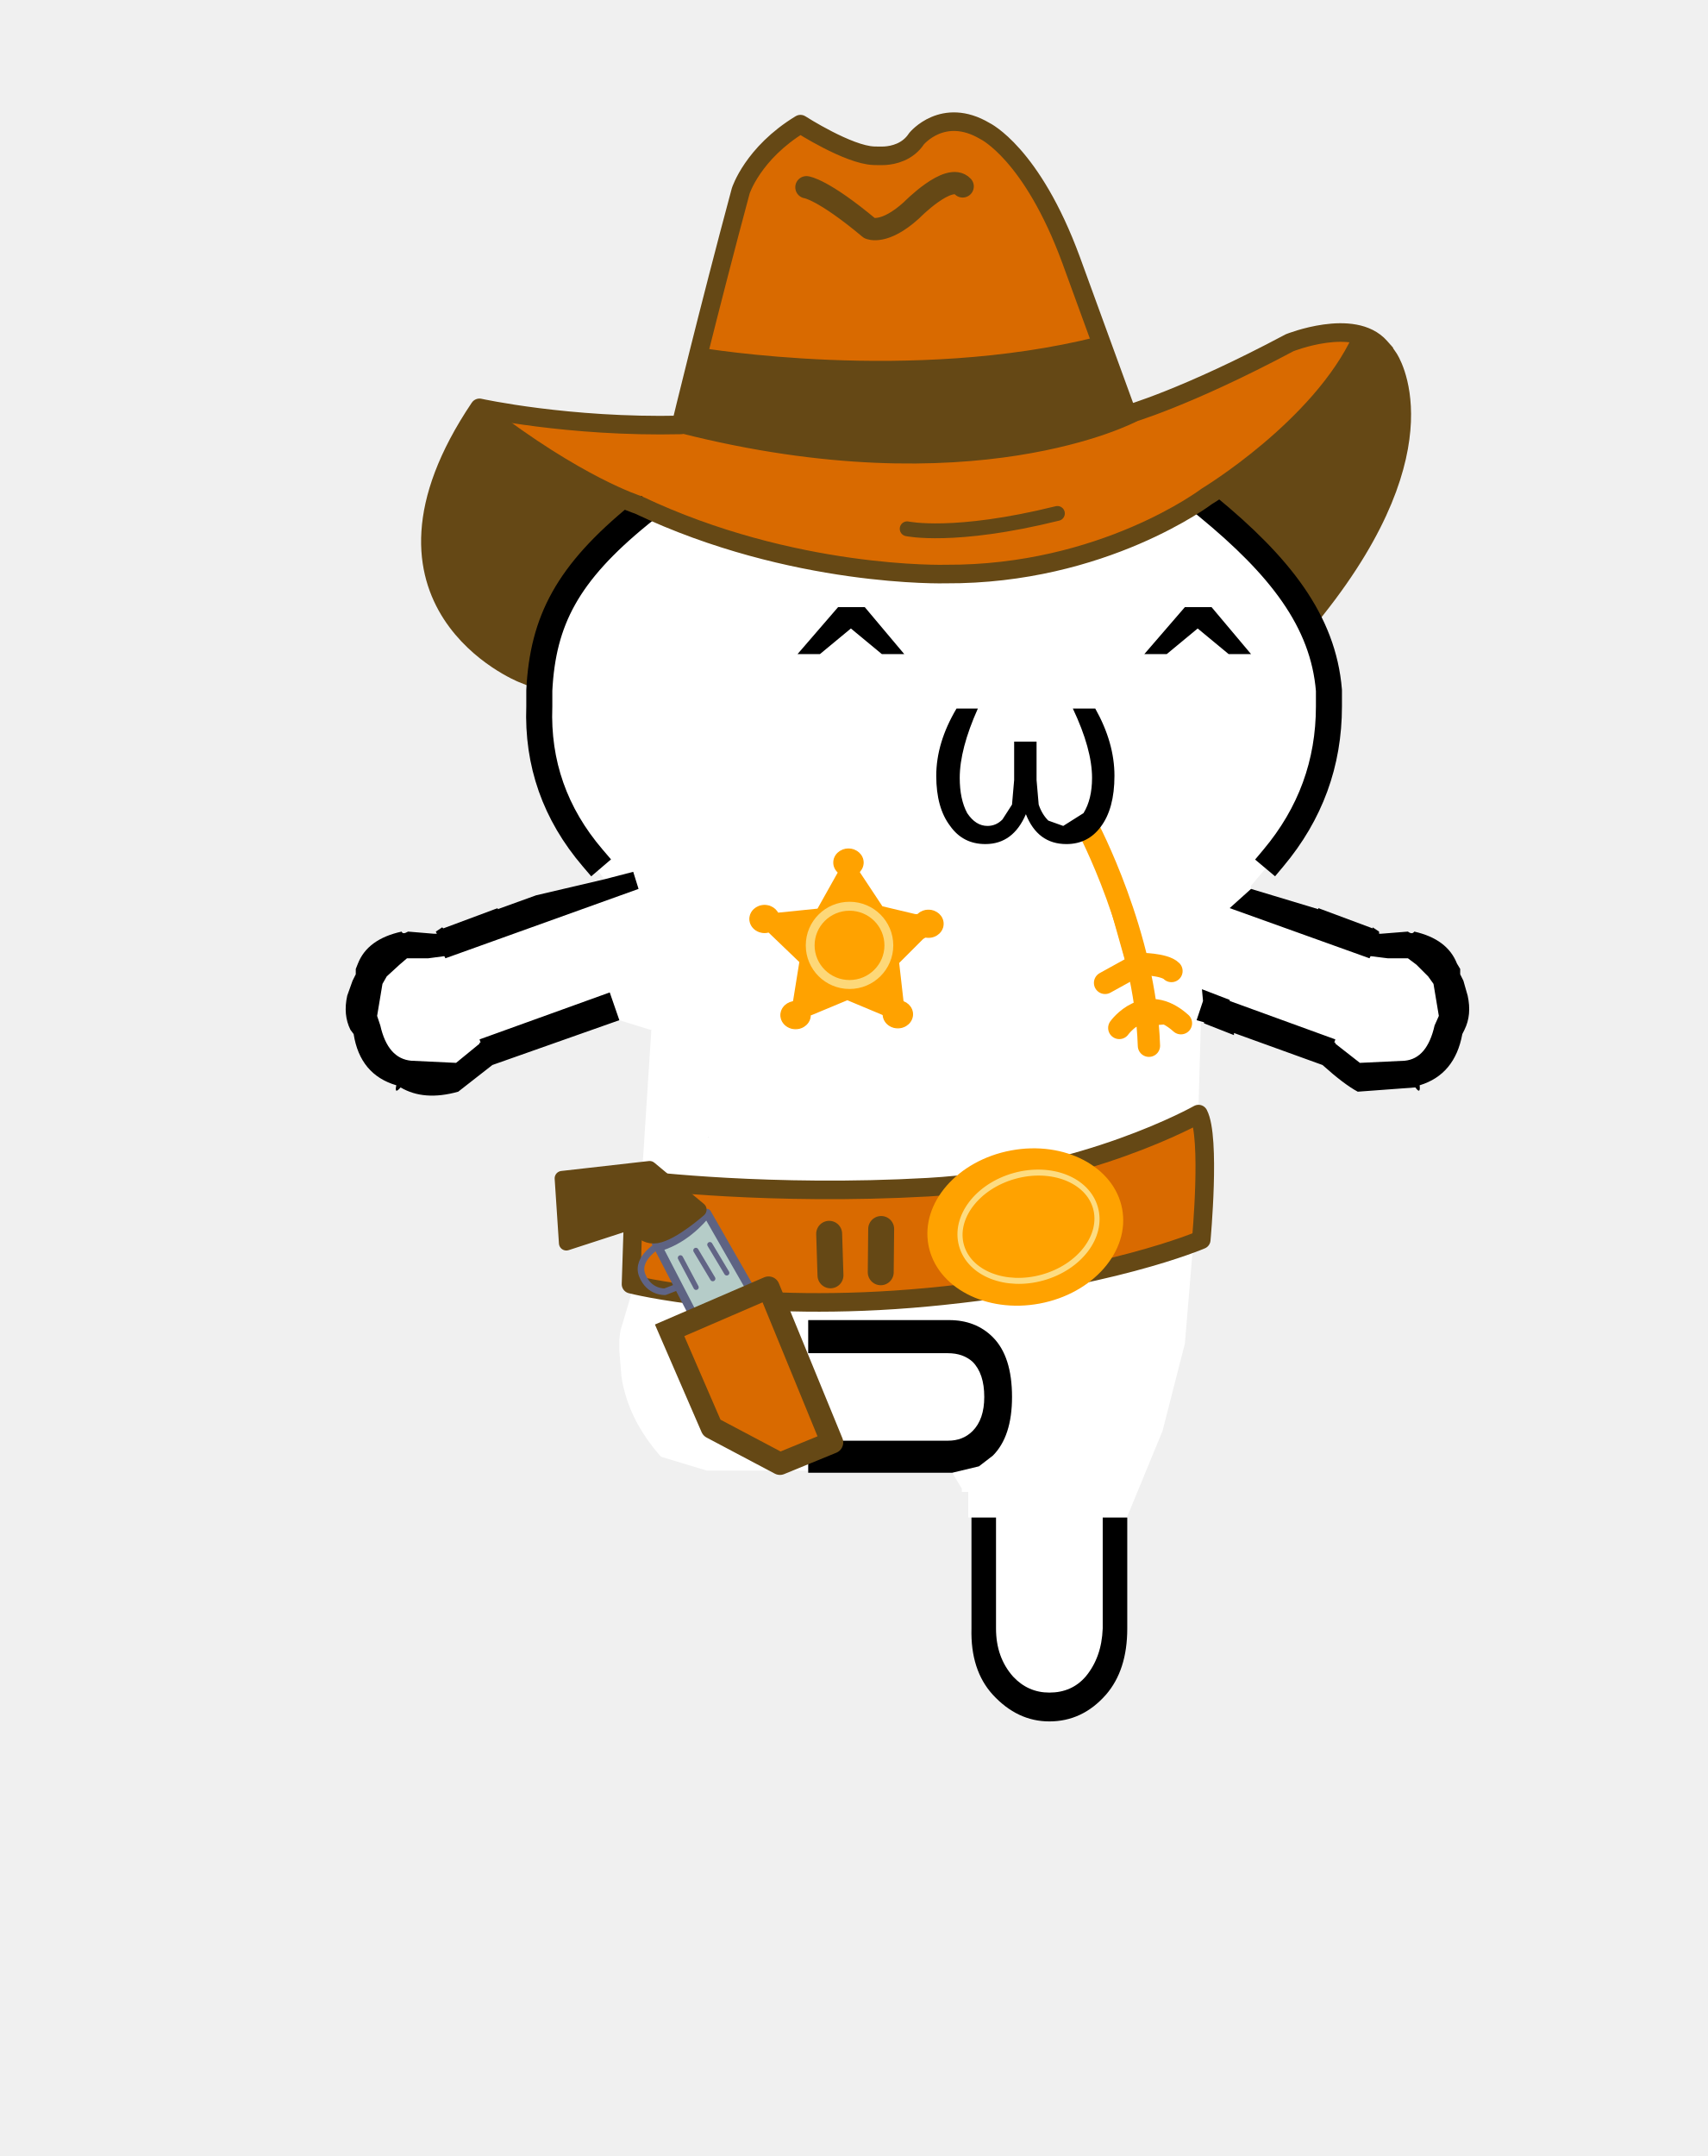
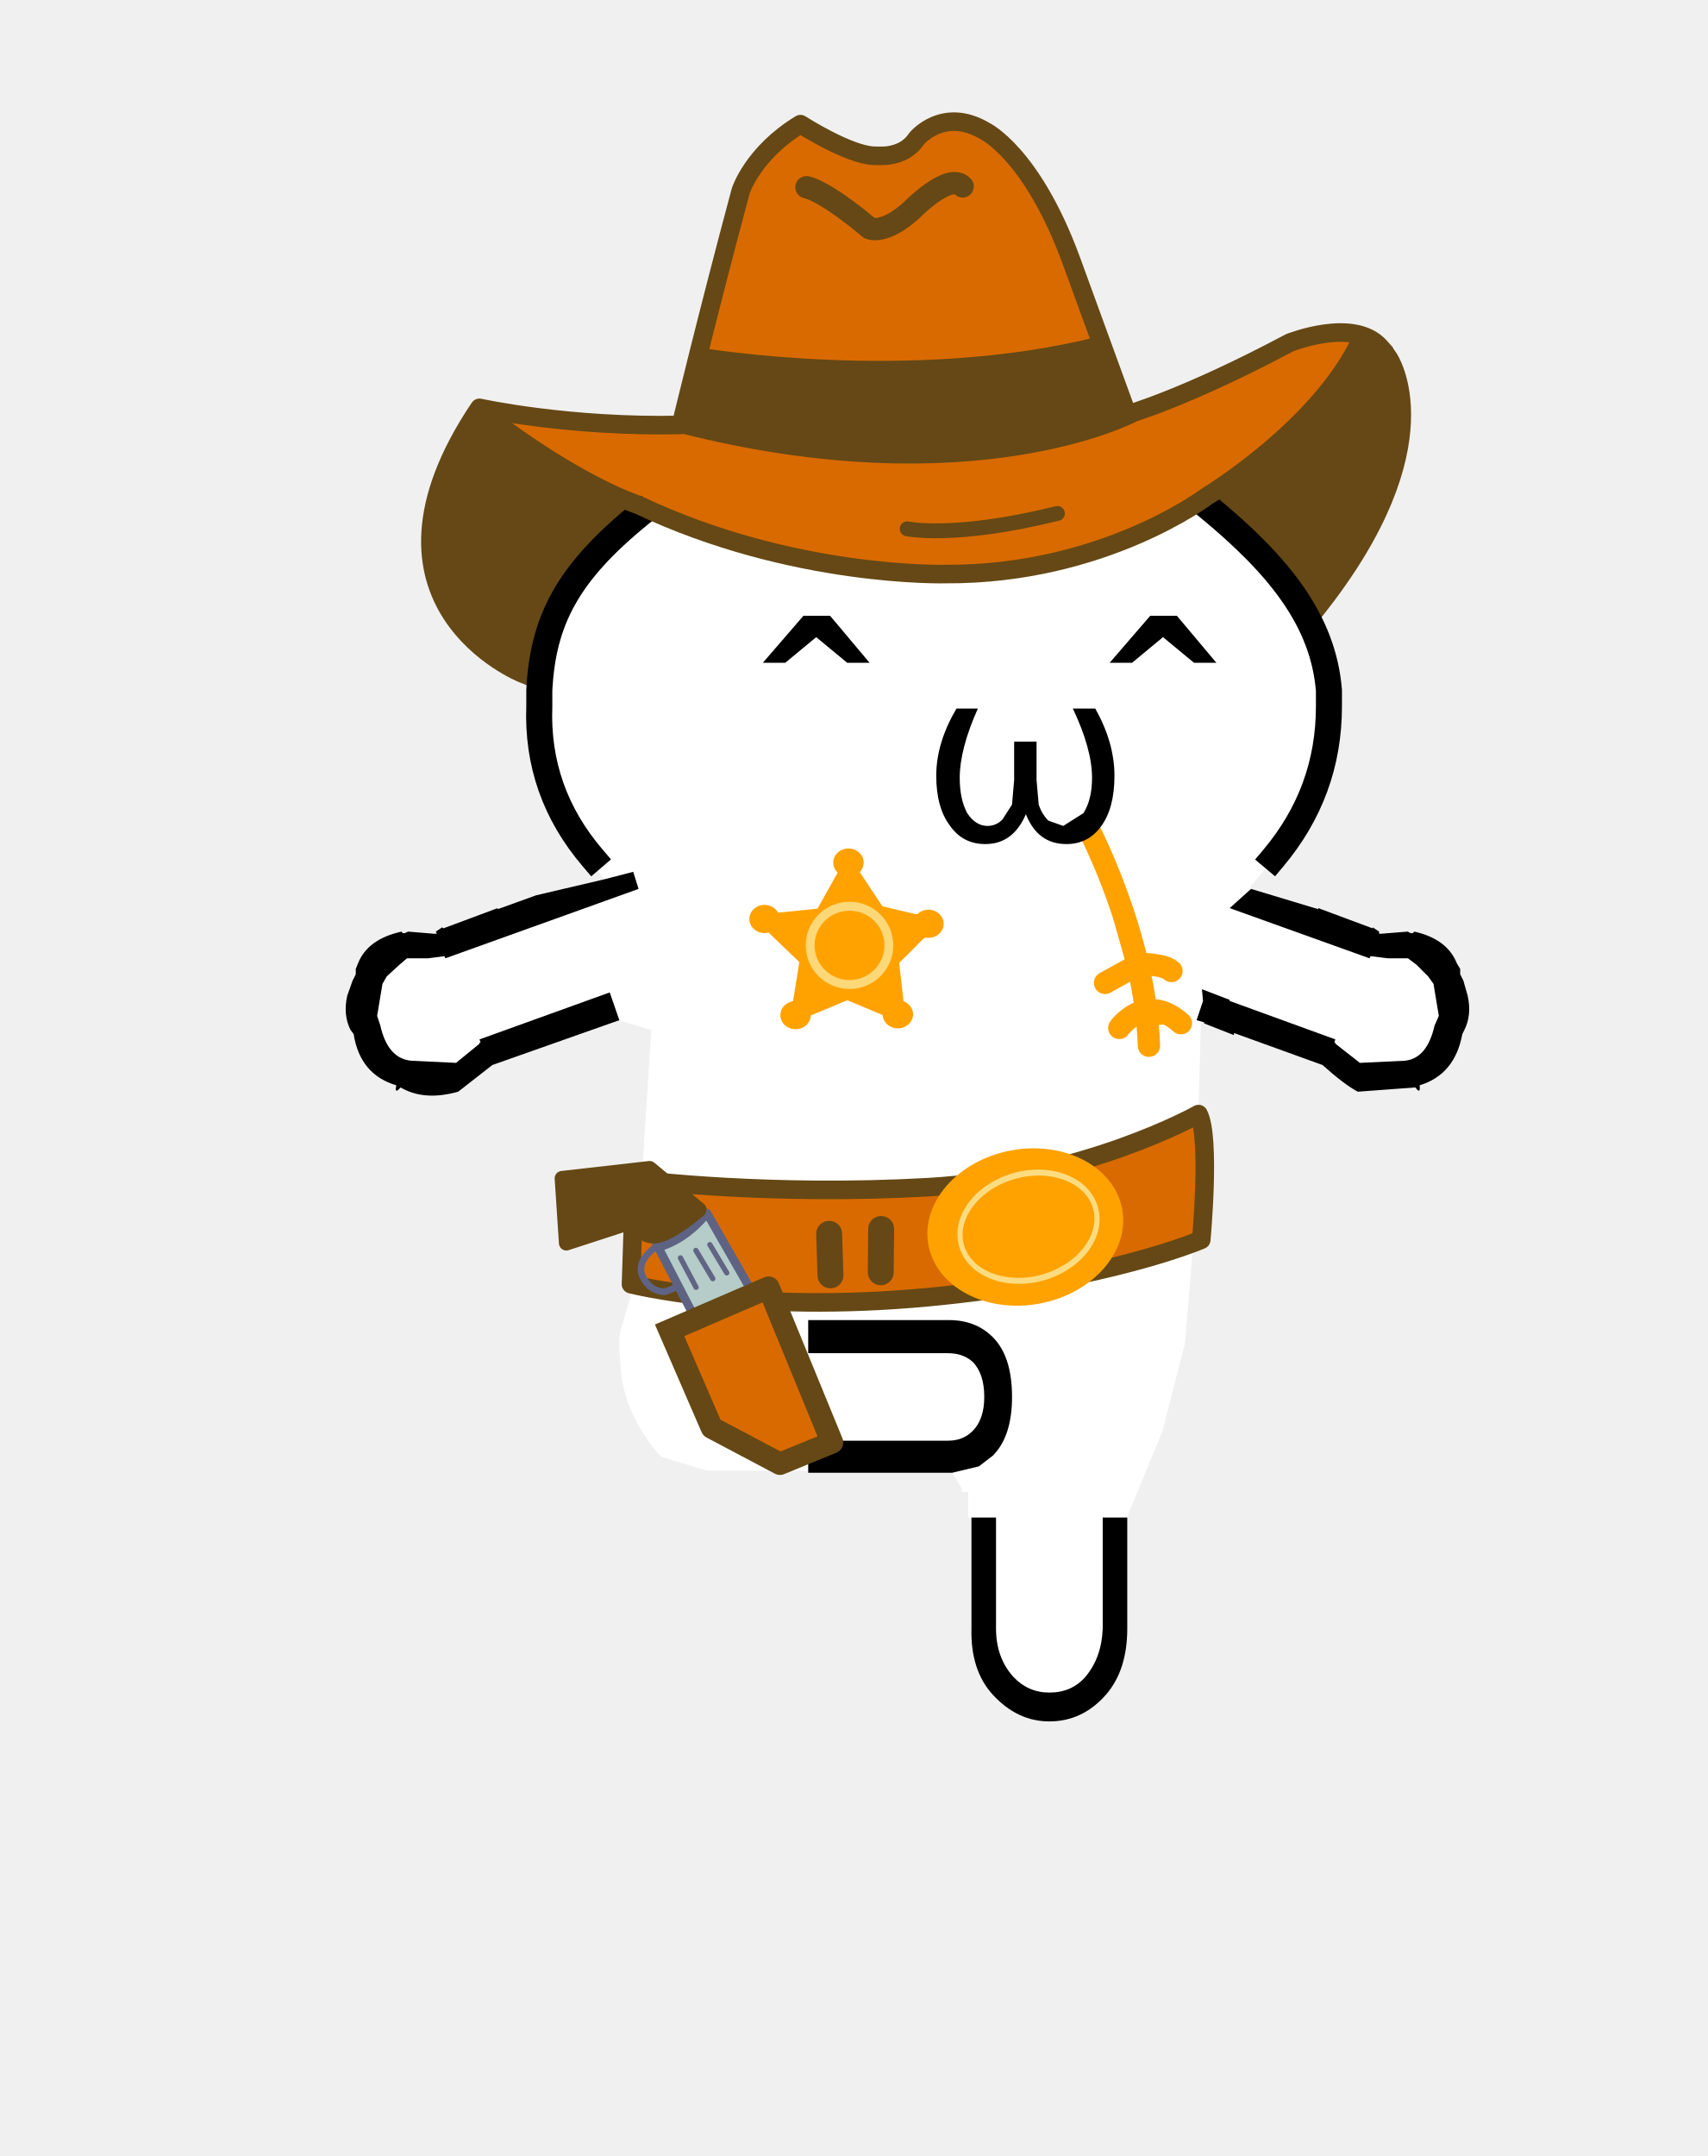
<svg xmlns="http://www.w3.org/2000/svg" height="202" width="160">
  <g style="clip-rule:evenodd;fill-rule:evenodd;stroke-linecap:round;stroke-linejoin:round;stroke-miterlimit:1.5">
    <path d="m41.191 34.141 10.4 6.08 5.6 2.24 6.16 3.2 6.16 2.16 6.16 1.12 7.52.32 6.24-.4 5.76-1.04 4.48-1.28 4-1.84 5.04-3.36 3.68-3.84 3.6-5.2 2.08-3.76 4.56-.88 2.32 1.28 1.04 3.84v4.48l-1.04 5.52-2.24 3.76-2.24 3.52-1.68 1.76-73.28 7.52-2.88-2.4-2.48-2.8-2.24-2.8-1.2-3.6-.08-4 .56-3.68 1.12-3.44z" style="fill:#654815" transform="translate(4.2 4.283)" />
    <path d="M-15.5-41.55c-1.767-2.067-2.6-4.433-2.5-7.1v-.75c.167-3.267 1.95-6.283 5.35-9.05C-8.983-61.817-4.6-63.667.5-64c5.067.333 9.417 2.183 13.05 5.55 3.367 2.767 5.183 5.783 5.45 9.05v.75c0 2.667-.867 5.033-2.6 7.1h.1-.05l-1.1 1.3v.15l-1 .9 6.55 2.35.05-.1.8.1h.95l.4.3.55.55.25.35.25 1.5-.2.45c-.233 1.033-.7 1.583-1.4 1.65l-2.1.1-1.15-.9v-.05h-.05l.05-.15-4.95-1.8v-.05l-1.3-.5.05.55-.3.9.35.1v.05l-.15-.05-.25 8.85h-.05l-.05 1.5h.05v.1l-.05.4h-.05l-.35 4.2-1.05 4.1-1.65 4v.05H8.4v5.2c-.033.9-.3 1.65-.8 2.25-.433.5-1 .75-1.7.75-.667 0-1.233-.25-1.7-.75-.533-.6-.8-1.35-.8-2.25v-5.2H2.1v-1.2h-.3V-12l-.45-.75 1.25-.3.65-.5c.6-.6.9-1.517.9-2.75 0-1.267-.3-2.2-.9-2.8-.533-.533-1.217-.8-2.05-.8h-6.6v1.55h6.55c.467 0 .85.133 1.15.4.367.367.55.917.55 1.65 0 .7-.183 1.233-.55 1.6-.3.3-.683.45-1.15.45H-5.4v1.4h-4.75l-2.15-.65c-1.033-1.167-1.65-2.417-1.85-3.75l-.1-1.2V-19l.05-.4.55-1.85h.1v-.55l.15-.15v-1.35l.15-2.4v-.05l.5-7.75h-.05l-1.45-.45-.45-1.3-6.1 2.2.05.15h-.05v.05l-1.1.9-2.1-.1c-.733-.067-1.217-.617-1.45-1.65l-.15-.45.25-1.5.2-.35.6-.55.35-.3h1l.75-.1.05.1 9.05-3.25-.25-.8-1.35.35-.75-1h.2m1.75 19.65-.05-.1.05.1m3.65-6.6v.05h.05l-.05-.05" style="fill:#fff" transform="matrix(2 0 0 2 86.541 163.483)" />
    <path d="m117.241 83.283 6.3 1.9v-.1l5.1 1.9v-.1l.6.4v.2h.2l2.5-.2c.266.2.466.2.6 0 2.066.466 3.4 1.466 4 3l.3.5v.5l.3.6.4 1.4c.266 1.2.166 2.266-.3 3.2l-.2.4c-.466 2.534-1.8 4.134-4 4.8.066.6-.066.666-.4.2l-5.4.4c-.866-.466-1.966-1.3-3.3-2.5l-8.3-3v.2l-2.8-1.1v-.1l-.7-.2.6-1.8-.1-1.1 2.6 1v.1l9.9 3.6-.1.3h.1v.1l2.3 1.8 4.2-.2c1.4-.134 2.334-1.234 2.8-3.3l.4-.9-.5-3-.5-.7-1.1-1.1-.8-.6h-1.9l-1.6-.2-.1.2-13.1-4.7 2-1.8m-11.6 58.9v10.4c0 2.6-.666 4.666-2 6.2-1.466 1.666-3.234 2.5-5.3 2.5-2 0-3.766-.834-5.3-2.5-1.4-1.534-2.066-3.6-2-6.2v-10.4h2.3v10.4c0 1.8.534 3.3 1.6 4.5.934 1 2.066 1.5 3.4 1.5 1.4 0 2.534-.5 3.4-1.5 1-1.2 1.534-2.7 1.6-4.5v-10.4h2.3m-16.4-4.2h-13.5v-3h13.1c.934 0 1.7-.3 2.3-.9.734-.734 1.1-1.8 1.1-3.2 0-1.466-.366-2.566-1.1-3.3-.6-.534-1.366-.8-2.3-.8h-13.1v-3.1h13.2c1.666 0 3.034.534 4.1 1.6 1.2 1.2 1.8 3.066 1.8 5.6 0 2.466-.6 4.3-1.8 5.5l-1.3 1-2.5.6m-31.2-42.4-11.9 4.2-3.2 2.5c-2.134.6-3.934.466-5.4-.4-.4.466-.534.4-.4-.2-2.266-.666-3.6-2.266-4-4.8l-.3-.4c-.466-.934-.566-2-.3-3.2l.5-1.4.3-.6v-.5l.2-.5c.6-1.534 1.966-2.534 4.1-3 .066.2.266.2.6 0l2.4.2h.3l-.1-.2.6-.4.1.1 5.1-1.9v.1l3.6-1.3 6.4-1.5 2.7-.7.5 1.6-18.1 6.5-.1-.2-1.5.2h-2l-.7.6-1.2 1.1-.4.7-.5 3 .3.9c.466 2.066 1.434 3.166 2.9 3.3l4.2.2 2.2-1.8v-.1h.1l-.1-.3 12.2-4.4.9 2.6" />
    <path d="m99.647 91.663 3.222-1.778s2.333 0 3 .667" style="fill:#ffa200;stroke:#ffa200;stroke-width:2.09px" transform="translate(3.914 .425)" />
    <path d="M97.98 76.996s5.444 10.222 5.778 20.556" style="fill:#ffa200;stroke:#ffa200;stroke-width:2.09px" transform="translate(3.914 .425)" />
    <path d="M100.98 95.885s2.444-3.444 5.778-.444" style="fill:#ffa200;stroke:#ffa200;stroke-width:2.09px" transform="translate(3.914 .425)" />
-     <path d="M97.341 75.383c.2.6.5 1.1.9 1.5l1.4.5 1.9-1.2c.534-.866.8-1.966.8-3.3 0-1.8-.6-3.966-1.8-6.5h2.1c1.2 2.134 1.8 4.234 1.8 6.3s-.434 3.666-1.3 4.8c-.8 1.066-1.866 1.6-3.2 1.6-1.8 0-3.066-.934-3.8-2.8-.8 1.866-2.066 2.8-3.8 2.8-1.4 0-2.5-.566-3.3-1.7-.866-1.134-1.3-2.7-1.3-4.7 0-2.066.634-4.166 1.9-6.3h2c-1.134 2.534-1.7 4.7-1.7 6.5 0 1.334.234 2.434.7 3.3.534.8 1.166 1.2 1.9 1.2.534 0 1-.2 1.4-.6l.9-1.4.2-2.3v-3.6h2.1v3.6l.2 2.3m16.2-18.5 3.7 4.4h-2.1l-2.9-2.4-2.9 2.4h-2.1l3.8-4.4h2.5m-32.5 0 3.7 4.4h-2.1l-2.9-2.4-2.9 2.4h-2.1l3.8-4.4h2.5" />
+     <path d="M97.341 75.383c.2.6.5 1.1.9 1.5l1.4.5 1.9-1.2c.534-.866.8-1.966.8-3.3 0-1.8-.6-3.966-1.8-6.5h2.1c1.2 2.134 1.8 4.234 1.8 6.3s-.434 3.666-1.3 4.8c-.8 1.066-1.866 1.6-3.2 1.6-1.8 0-3.066-.934-3.8-2.8-.8 1.866-2.066 2.8-3.8 2.8-1.4 0-2.5-.566-3.3-1.7-.866-1.134-1.3-2.7-1.3-4.7 0-2.066.634-4.166 1.9-6.3h2c-1.134 2.534-1.7 4.7-1.7 6.5 0 1.334.234 2.434.7 3.3.534.8 1.166 1.2 1.9 1.2.534 0 1-.2 1.4-.6l.9-1.4.2-2.3v-3.6h2.1v3.6l.2 2.3" />
    <path d="m40.951 34.141-3.92 6.88-.4 7.68 1.84 4.08 2.8 3.6 4.48 2.88 1.12.08 2.8-8.08 2.48-3.92 2.4-1.76 2.56-2.4 2.72 1.2 4.08 2.4 5.84 1.36 5.92 1.04 6.96.48 6.8-.48 6-1.28 6.16-1.84 5.36-2.72 2.16-1.2 3.04 2.24 3.2 3.68 2.72 3.52 1.12 1.04 4.88-7.84 2.16-5.28.48-6.08-.96-4.16-2-2.08-2.8-.16-3.36.64-3.52 1.44-4.4 2.48-5.76 2.08-3.04.88-2-7.84-2.32-6.4-2.56-5.68-2.24-3.44-3.6-3.6-2.8-.48-2.56.64-1.6 1.6-1.68.72-3.2-.08-3.6-1.52-1.84-1.2-2.8 2.16-2.08 2.48-1.36 4.32-1.2 4.48-1.2 4-.8 4.08-.56 3.76-.8 2.8-5.92.32-7.36-.72-5.84-.8" style="fill:#d96a00" transform="translate(4.2 4.283)" />
    <path d="M125.935 29.269s5.52 8.007-6.8 23.52m-74.4 6.02s-16.32-6.56-4-24.88c0 0 8.32 1.84 18.88 1.6 0 0 2.56-10.62 5.6-21.92 0 0 1.12-3.54 5.6-6.26 0 0 4.48 2.88 6.88 2.96 0 0 .704.023 1.048 0 .765-.052 2.125-.332 2.952-1.6 0 0 2.48-3.04 6.4-.72 0 0 4.4 2.08 8.08 12.08l5.28 14.48s5.44-1.52 15.2-6.72c0 0 6-2.4 8.48.4" style="fill:none;stroke:#654815;stroke-width:1.74px;stroke-linecap:square" transform="translate(4.2 4.283)" />
    <path d="m40.708 34.202-4.48 9.12-.08 3.04.4 3.44 1.44 3.28 2.96 3.6 5.28 2.48 1.52-5.28 2.64-3.84 4.32-4.88 1.28-1.92-7.6-3.92-5.44-3.6-2.24-1.52m82.517-7.04-1.2 3.12-5.2 5.92-8.32 6.4 3.44 3.2 4.24 4.32 2.48 3.68 2.24-3.44 3.92-5.04 1.12-4.24 1.52-6-1.2-5.04-3.04-2.88" style="fill:#654815" transform="translate(4.2 4.283)" />
    <path d="M61.455 28.701s19.76 3.36 37.28-1.04l3.36 7.2s-15.096 8-42.48 1.04z" style="fill:#654815;stroke:#654815;stroke-width:.8px" transform="translate(4.2 4.283)" />
    <path d="M71.375 13.261s1.52.16 5.92 3.84c0 0 1.36.64 3.92-1.68 0 0 3.52-3.6 4.8-2.24" style="fill:none;stroke:#654815;stroke-width:2.09px" transform="translate(4.2 4.283)" />
    <path d="M40.36 6.59c3.367 2.767 5.423 5.343 5.69 8.61v.75c0 2.667-.867 5.033-2.6 7.1m-31.9 0c-1.767-2.067-2.6-4.433-2.5-7.1v-.75c.167-3.267 1.31-5.483 4.71-8.25" style="fill:none;fill-rule:nonzero;stroke:#000;stroke-width:1.22px;stroke-linecap:square;stroke-miterlimit:4" transform="matrix(2 0 0 2 32.441 34.283)" />
    <path d="M123.382 27.482c-3.84 8.32-14.487 14.739-14.487 14.739s-9.68 7.36-24.48 7.28c0 0-14.32.4-28.8-6.48 0 0-5.715-1.779-14.611-8.659" style="fill:none;stroke:#654815;stroke-width:1.74px;stroke-linecap:square" transform="translate(4.2 4.283)" />
    <path d="m55.255 106.179-.32 9.856s10.944 2.816 27.84 1.216c16.896-1.6 25.6-5.376 25.6-5.376s.896-9.6-.256-11.776c0 0-10.624 6.016-25.344 6.848-14.72.832-26.688-.64-26.688-.64l-.832-.128" style="fill:#d96a00;stroke:#654815;stroke-width:1.74px;stroke-linecap:square" transform="translate(4.2 4.283)" />
    <path d="M80.815 45.261s4.4.96 14.08-1.44" style="fill:none;stroke:#654815;stroke-width:1.39px" transform="translate(4.2 4.283)" />
    <path d="m78.379 110.863-.041 4.055m-4.833-3.604.122 3.891" style="fill:none;stroke:#654815;stroke-width:2.43px" transform="translate(4.2 4.283)" />
    <ellipse cx="89.911" cy="108.899" rx="5.344" ry="4.448" style="fill:#ffa200" transform="matrix(1.69858 -.3175 .30144 1.61265 -89.462 -32.108)" />
    <ellipse cx="91.799" cy="108.707" rx="5.952" ry="3.744" style="fill:none;stroke:#fddc81;stroke-width:.43px;stroke-linecap:square" transform="matrix(1.05474 -.29663 .35717 1.27 -39.265 4.107)" />
    <path d="M97.88 102.449s-2.202-1.536-3.38-.205c-1.177 1.331-.409 2.611-.409 2.611l.973.87" style="fill:none;stroke:#5f6486;stroke-width:.62px" transform="rotate(-63 91.4 138.86)" />
    <path d="m97.624 102.244-4.25 5.939 4.608 3.635 4.454-6.809s-2.56-.41-4.454-2.151" style="fill:#b5ccc8;stroke:#5e6383;stroke-width:.8px;stroke-linecap:square" transform="rotate(-63 91.4 138.86)" />
    <path d="m99.928 106.596-1.639 2.611m.563-3.533-1.638 2.611m.358-3.584-1.792 2.56" style="fill:none;stroke:#616485;stroke-width:.49px" transform="rotate(-63 91.4 138.86)" />
    <path d="m91.063 106.88 7.778 6.444-10.222 11.889-4-3.444.111-7.223 6.333-7.666" style="fill:#d96a00;stroke:#654815;stroke-width:2.09px;stroke-linecap:square" transform="rotate(-63 91.4 138.86)" />
    <path d="m93.952 94.546 5.223-3.111 4.555 6.889-1.333 5.889s-3.111-1.222-4-2.444c-.889-1.223.333-2.445.333-2.445z" style="fill:#654815;stroke:#654815;stroke-width:1.39px;stroke-linecap:square" transform="rotate(-63 91.4 138.86)" />
    <path d="m72.126 84.857-2.457 4.383-4.424.451-.45.532.368.614 2.99 2.868-.614 3.809-.369 1.393 1.598-.492 3.44-1.434 3.523 1.475 1.147.492.205-1.188-.451-3.973 2.417-2.417 1.106-.696-.205-.861-1.434-.041-3.277-.778-2.252-3.399-.164-1.434z" style="fill:#ffa200;stroke:#ffa200;stroke-width:.83px" transform="translate(7.2 -3.717)" />
    <ellipse cx="72.638" cy="84.878" rx="1.167" ry="1.126" style="fill:#ffa200;stroke:#ffa200;stroke-width:.09px" transform="matrix(1.17544 0 0 1.12727 -5.868 -14.865)" />
    <ellipse cx="72.638" cy="84.878" rx="1.167" ry="1.126" style="fill:#ffa200;stroke:#ffa200;stroke-width:.09px" transform="matrix(1.17544 0 0 1.12727 1.628 -9.13)" />
    <ellipse cx="72.638" cy="84.878" rx="1.167" ry="1.126" style="fill:#ffa200;stroke:#ffa200;stroke-width:.09px" transform="matrix(1.17544 0 0 1.12727 -1.24 -.651)" />
    <ellipse cx="72.638" cy="84.878" rx="1.167" ry="1.126" style="fill:#ffa200;stroke:#ffa200;stroke-width:.09px" transform="matrix(1.17544 0 0 1.12727 -10.824 -.57)" />
    <ellipse cx="72.638" cy="84.878" rx="1.167" ry="1.126" style="fill:#ffa200;stroke:#ffa200;stroke-width:.09px" transform="matrix(1.17544 0 0 1.12727 -13.732 -9.58)" />
    <ellipse cx="73.007" cy="92.926" rx="3.338" ry="3.277" style="fill:none;stroke:#fdd878;stroke-width:.75px" transform="matrix(1.10429 0 0 1.11875 -1.008 -15.387)" />
  </g>
+   <path d="m110.292 57.695 3.7 4.4h-2.1l-2.9-2.4-2.9 2.4h-2.1l3.8-4.4h2.5m-32.5 0 3.7 4.4h-2.1l-2.9-2.4-2.9 2.4h-2.1l3.8-4.4h2.5" style="display:inline;stroke-width:2" id="gikopoipoi_eyes_open" fill-rule="evenodd" />
+   <g style="display:none" fill="none" stroke="#000" stroke-linecap="round" stroke-linejoin="round" stroke-width="3" id="gikopoipoi_eyes_closed">
+     <path d="M72.341 39.9h6.3m26.2 0h6.3" style="display:inline" transform="translate(.951 20.095)" />
+   </g>
</svg>
